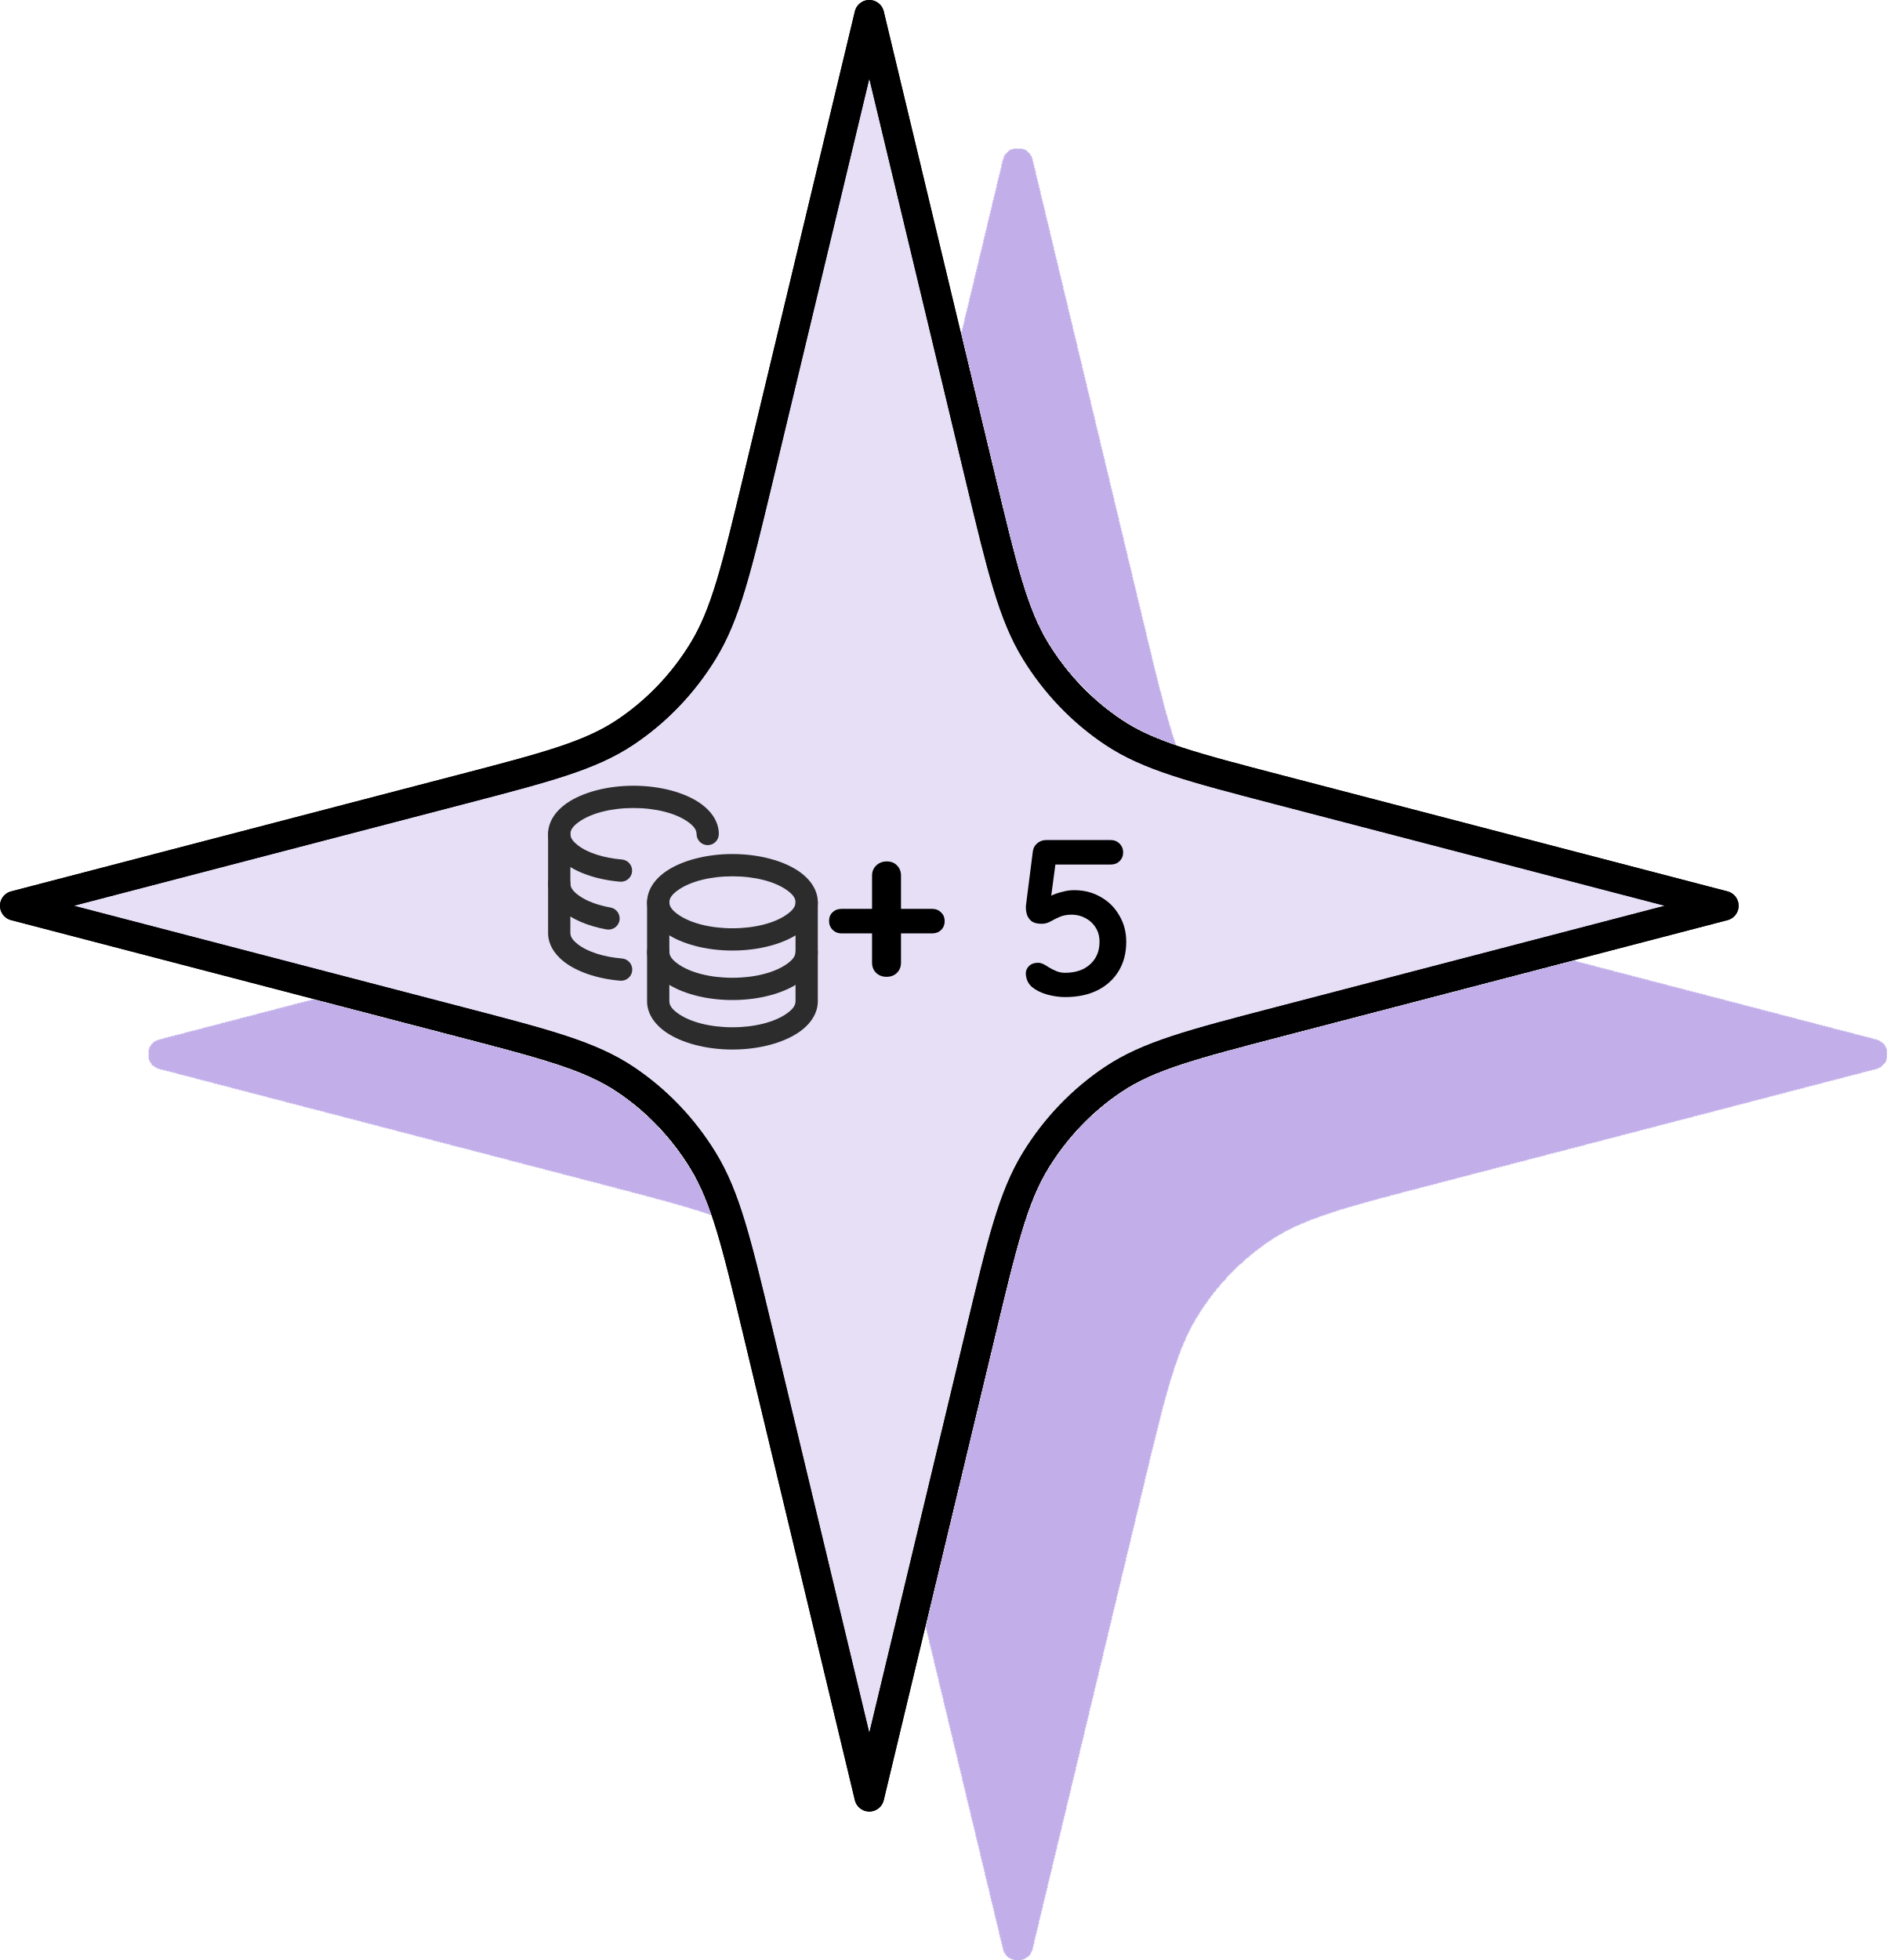
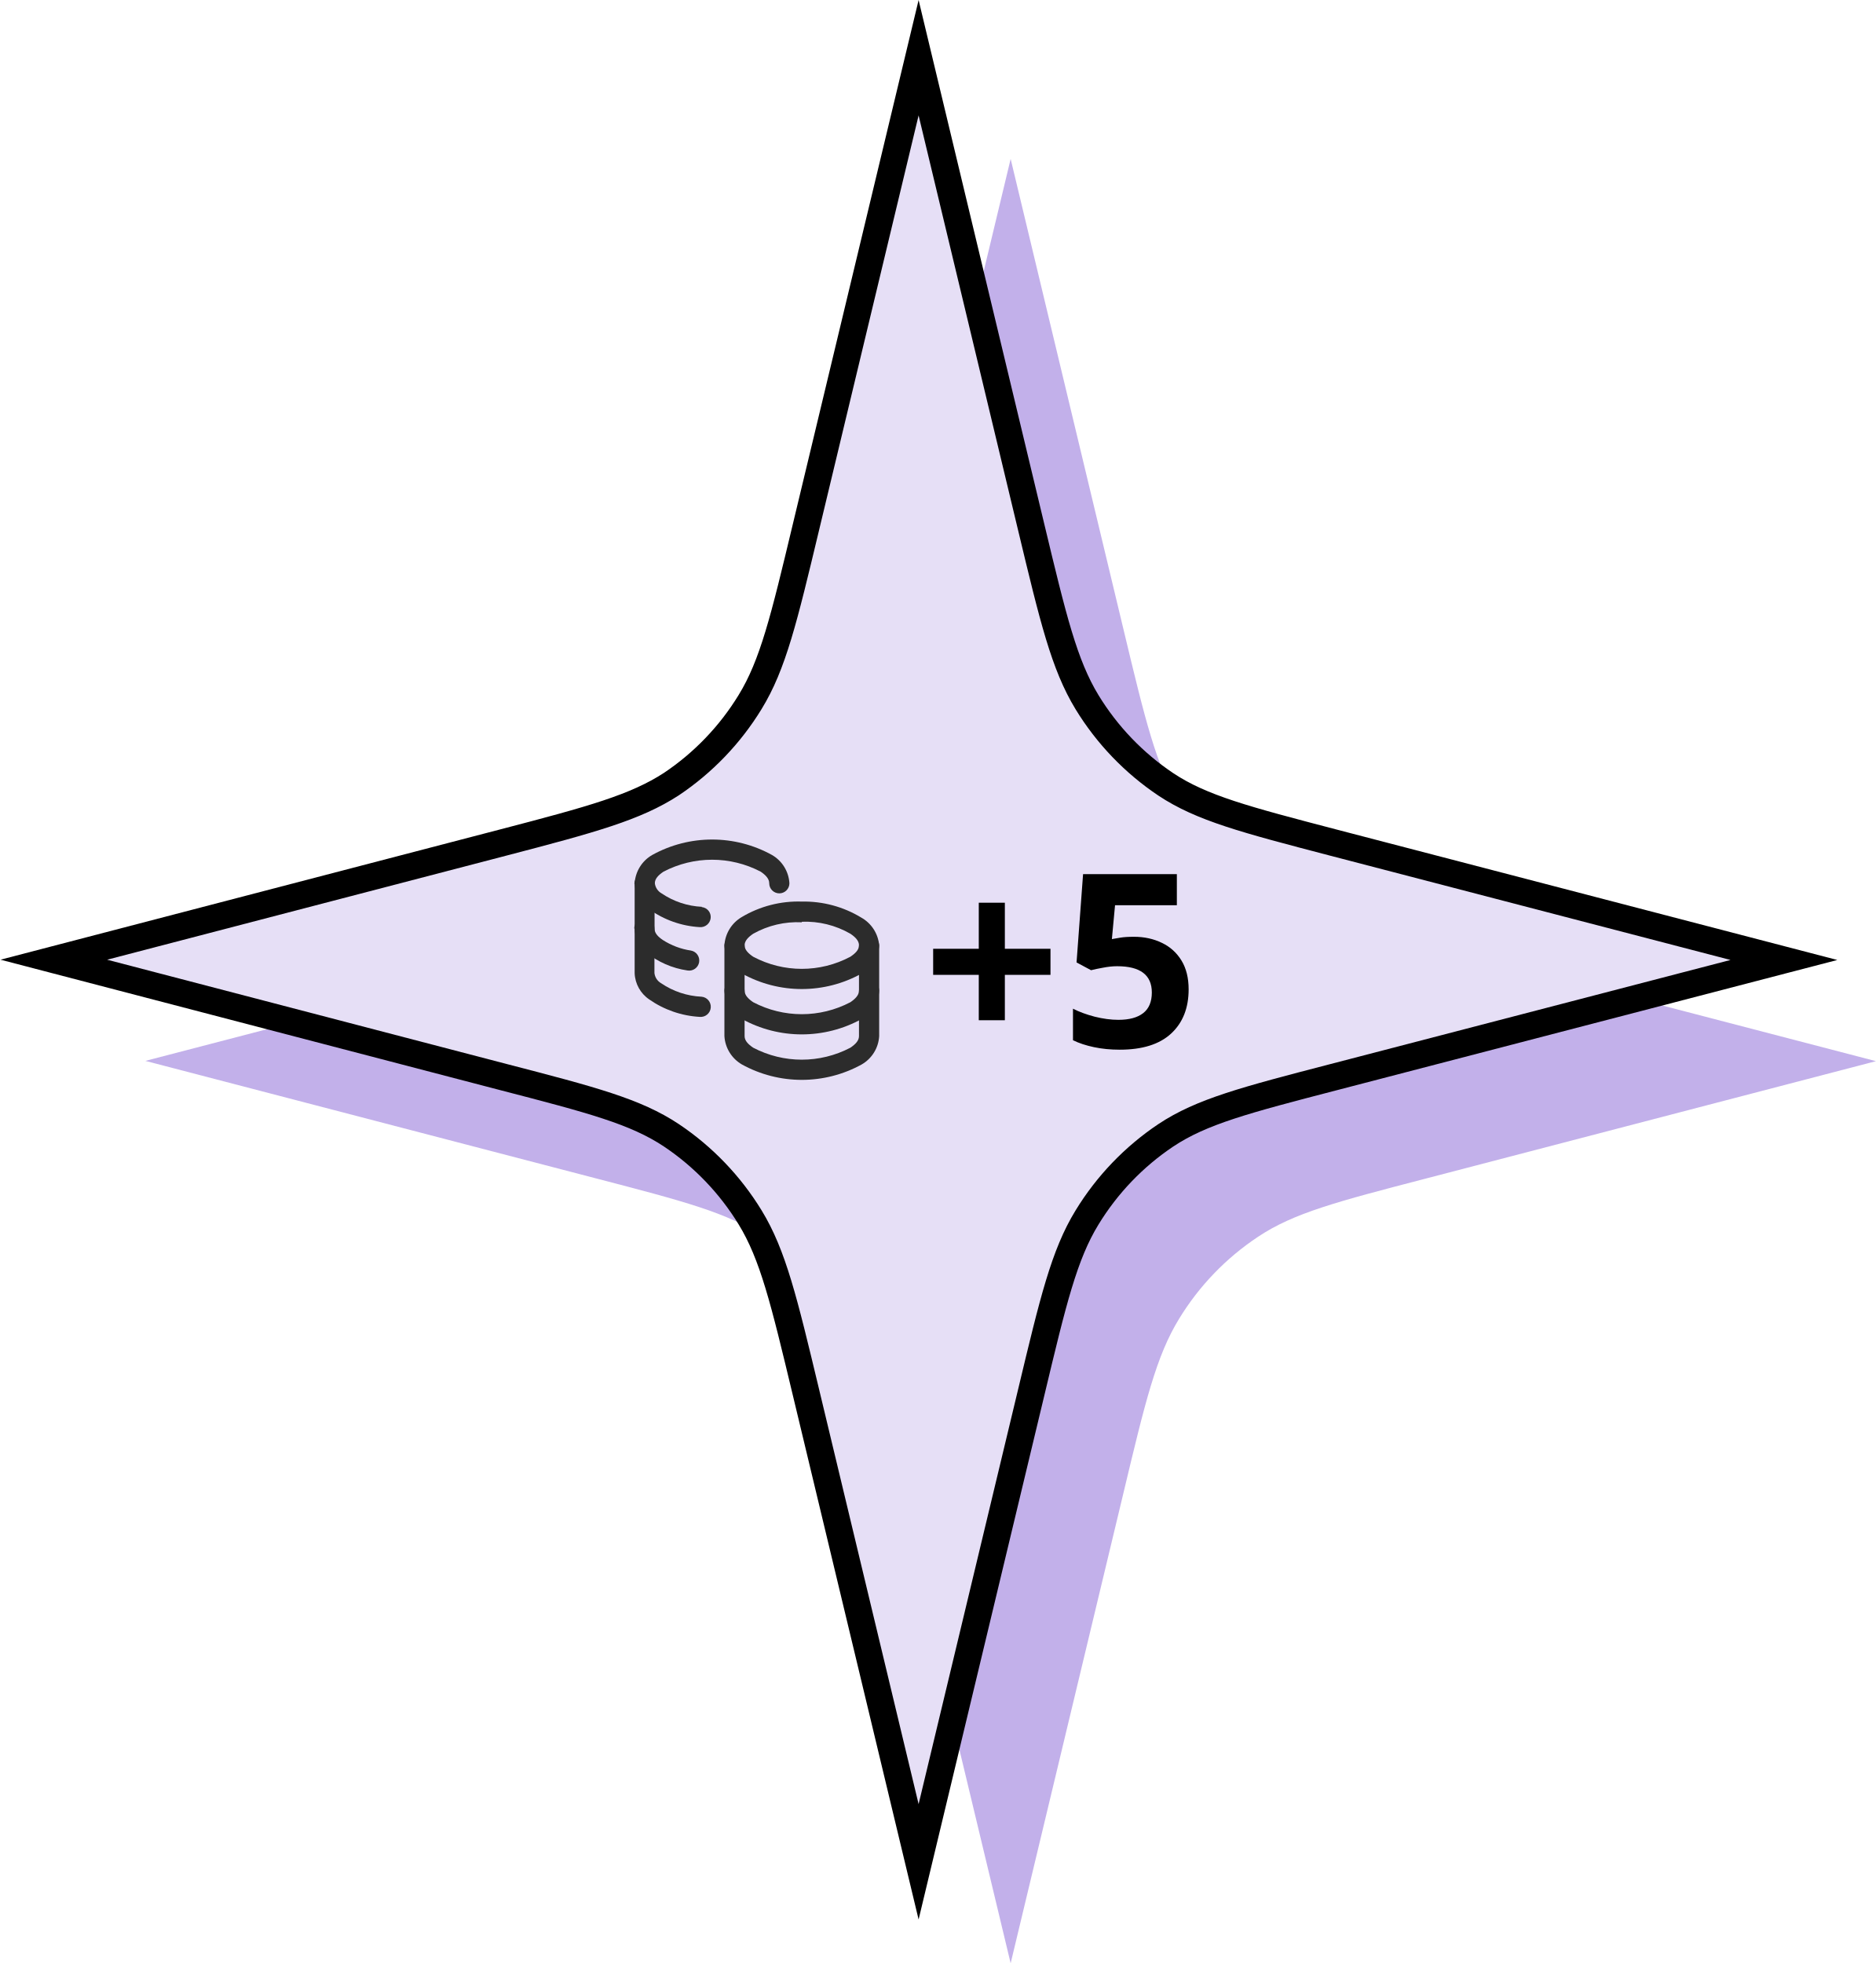
- <svg xmlns="http://www.w3.org/2000/svg" width="128" height="132" viewBox="0 0 128 132" fill="none">
-   <g filter="url(#filter0_d_1571_177)">
-     <path d="M58.551 1L66.041 32.236C67.503 38.331 68.234 41.379 69.756 43.858C71.102 46.052 72.889 47.915 74.993 49.319C77.371 50.905 80.295 51.667 86.141 53.191L116.102 61L86.141 68.809C80.295 70.333 77.371 71.095 74.993 72.681C72.889 74.085 71.102 75.948 69.756 78.141C68.234 80.621 67.503 83.669 66.041 89.764L58.551 121L51.061 89.764C49.599 83.669 48.868 80.621 47.346 78.141C46 75.948 44.213 74.085 42.109 72.681C39.731 71.095 36.807 70.333 30.961 68.809L1 61L30.961 53.191C36.807 51.667 39.731 50.905 42.109 49.319C44.213 47.915 46 46.052 47.346 43.858C48.868 41.379 49.599 38.331 51.061 32.236L58.551 1Z" fill="#E6DFF6" />
-     <path d="M58.551 1L66.041 32.236C67.503 38.331 68.234 41.379 69.756 43.858C71.102 46.052 72.889 47.915 74.993 49.319C77.371 50.905 80.295 51.667 86.141 53.191L116.102 61L86.141 68.809C80.295 70.333 77.371 71.095 74.993 72.681C72.889 74.085 71.102 75.948 69.756 78.141C68.234 80.621 67.503 83.669 66.041 89.764L58.551 121L51.061 89.764C49.599 83.669 48.868 80.621 47.346 78.141C46 75.948 44.213 74.085 42.109 72.681C39.731 71.095 36.807 70.333 30.961 68.809L1 61L30.961 53.191C36.807 51.667 39.731 50.905 42.109 49.319C44.213 47.915 46 46.052 47.346 43.858C48.868 41.379 49.599 38.331 51.061 32.236L58.551 1Z" fill="#E6DFF6" />
-     <path d="M58.551 1L66.041 32.236C67.503 38.331 68.234 41.379 69.756 43.858C71.102 46.052 72.889 47.915 74.993 49.319C77.371 50.905 80.295 51.667 86.141 53.191L116.102 61L86.141 68.809C80.295 70.333 77.371 71.095 74.993 72.681C72.889 74.085 71.102 75.948 69.756 78.141C68.234 80.621 67.503 83.669 66.041 89.764L58.551 121L51.061 89.764C49.599 83.669 48.868 80.621 47.346 78.141C46 75.948 44.213 74.085 42.109 72.681C39.731 71.095 36.807 70.333 30.961 68.809L1 61L30.961 53.191C36.807 51.667 39.731 50.905 42.109 49.319C44.213 47.915 46 46.052 47.346 43.858C48.868 41.379 49.599 38.331 51.061 32.236L58.551 1Z" stroke="black" stroke-width="2" stroke-linecap="round" stroke-linejoin="round" />
-     <path d="M58.551 1L66.041 32.236C67.503 38.331 68.234 41.379 69.756 43.858C71.102 46.052 72.889 47.915 74.993 49.319C77.371 50.905 80.295 51.667 86.141 53.191L116.102 61L86.141 68.809C80.295 70.333 77.371 71.095 74.993 72.681C72.889 74.085 71.102 75.948 69.756 78.141C68.234 80.621 67.503 83.669 66.041 89.764L58.551 121L51.061 89.764C49.599 83.669 48.868 80.621 47.346 78.141C46 75.948 44.213 74.085 42.109 72.681C39.731 71.095 36.807 70.333 30.961 68.809L1 61L30.961 53.191C36.807 51.667 39.731 50.905 42.109 49.319C44.213 47.915 46 46.052 47.346 43.858C48.868 41.379 49.599 38.331 51.061 32.236L58.551 1Z" stroke="black" stroke-width="2" stroke-linecap="round" stroke-linejoin="round" />
+ <svg xmlns="http://www.w3.org/2000/svg" viewBox="0 0 139.4 145.88">
+   <defs>
+     <style>.cls-1{fill:#c2b0ea;}.cls-2{fill:#e6dff6;stroke:#000;stroke-miterlimit:10;stroke-width:2px;}.cls-3{font-size:18px;font-family:Quicksand-SemiBold, Quicksand;font-weight:600;}.cls-4{fill:#2c2c2c;fill-rule:evenodd;}</style>
+   </defs>
+   <g id="Layer_2" data-name="Layer 2">
+     <g id="Layer_1-2" data-name="Layer 1">
+       <path class="cls-1" d="M75.1,11.81l8.37,34.9c1.63,6.81,2.45,10.21,4.15,13a19.6,19.6,0,0,0,5.85,6.1c2.66,1.78,5.92,2.63,12.46,4.33l33.47,8.72-33.47,8.73c-6.54,1.7-9.8,2.55-12.46,4.33A19.49,19.49,0,0,0,87.62,98c-1.7,2.77-2.52,6.17-4.15,13l-8.37,34.9L66.73,111c-1.63-6.81-2.45-10.21-4.15-13a19.49,19.49,0,0,0-5.85-6.1c-2.66-1.78-5.92-2.63-12.45-4.33L10.8,78.84l33.48-8.72c6.53-1.7,9.79-2.55,12.45-4.33a19.6,19.6,0,0,0,5.85-6.1c1.7-2.77,2.52-6.17,4.15-13Z" />
+       <path class="cls-2" d="M68.26,4.29l8.37,34.9c1.63,6.8,2.45,10.21,4.15,13a19.7,19.7,0,0,0,5.85,6.1c2.66,1.77,5.92,2.62,12.46,4.33l33.47,8.72L99.09,80.05c-6.54,1.7-9.8,2.55-12.46,4.32a19.7,19.7,0,0,0-5.85,6.1c-1.7,2.77-2.52,6.18-4.15,13l-8.37,34.89-8.37-34.89c-1.63-6.81-2.45-10.22-4.15-13a19.7,19.7,0,0,0-5.85-6.1C47.23,82.6,44,81.75,37.44,80.05L4,71.32,37.44,62.6C44,60.89,47.23,60,49.89,58.27a19.7,19.7,0,0,0,5.85-6.1c1.7-2.77,2.52-6.18,4.15-13Z" />
+       <text class="cls-3" transform="translate(68.56 77.82)">+5</text>
+       <path class="cls-4" d="M53.83,70.29v3.33a2.62,2.62,0,0,0,1.29,2.1,9.22,9.22,0,0,0,8.92,0,2.6,2.6,0,0,0,1.29-2.1V70.29a.75.75,0,0,0-1.5,0v3.33c0,.33-.27.61-.64.86a7.77,7.77,0,0,1-7.22,0c-.37-.25-.64-.53-.64-.86V70.29a.75.75,0,0,0-1.5,0Z" />
+       <path class="cls-4" d="M53.83,73.62V77a2.62,2.62,0,0,0,1.29,2.1,9.22,9.22,0,0,0,8.92,0A2.6,2.6,0,0,0,65.33,77V73.62a.75.75,0,0,0-1.5,0V77c0,.34-.27.61-.64.86a7.77,7.77,0,0,1-7.22,0c-.37-.25-.64-.52-.64-.86V73.62a.75.75,0,0,0-1.5,0Z" />
+       <path class="cls-4" d="M59.58,67a8.19,8.19,0,0,0-4.46,1.15,2.62,2.62,0,0,0-1.29,2.1,2.59,2.59,0,0,0,1.29,2.09,9.15,9.15,0,0,0,8.92,0,2.59,2.59,0,0,0,1.29-2.09A2.62,2.62,0,0,0,64,68.19,8.19,8.19,0,0,0,59.58,67Zm0,1.5a6.7,6.7,0,0,1,3.61.89c.37.25.64.52.64.86s-.27.6-.64.85a7.69,7.69,0,0,1-7.22,0c-.37-.25-.64-.52-.64-.85s.27-.61.64-.86A6.7,6.7,0,0,1,59.58,68.54Z" />
+       <path class="cls-4" d="M47.16,65.69V69A2.34,2.34,0,0,0,48,70.77a6.34,6.34,0,0,0,3.08,1.35.75.75,0,0,0,.26-1.48,5.29,5.29,0,0,1-2.08-.78c-.36-.24-.62-.51-.62-.84V65.69a.75.75,0,0,0-1.5,0Z" />
+       <path class="cls-4" d="M47.16,69v3.33a2.47,2.47,0,0,0,1.08,1.94A7.27,7.27,0,0,0,52,75.57a.75.75,0,0,0,.13-1.5,5.81,5.81,0,0,1-3-1,1,1,0,0,1-.5-.76V69a.75.75,0,0,0-1.5,0Zm5-1.61a5.83,5.83,0,0,1-3-1,1,1,0,0,1-.5-.75c0-.34.27-.61.64-.86a7.79,7.79,0,0,1,7.23,0c.36.25.63.52.63.86a.75.75,0,0,0,1.5,0,2.6,2.6,0,0,0-1.29-2.1,9.2,9.2,0,0,0-8.91,0,2.61,2.61,0,0,0-1.3,2.1,2.47,2.47,0,0,0,1.08,1.93A7.15,7.15,0,0,0,52,68.9a.76.76,0,0,0,.81-.68A.74.74,0,0,0,52.14,67.41Z" />
+     </g>
  </g>
-   <path fill-rule="evenodd" clip-rule="evenodd" d="M43.583 60.767V64.1C43.583 64.871 44.028 65.618 44.875 66.196C45.881 66.882 47.501 67.35 49.333 67.35C51.166 67.35 52.785 66.882 53.791 66.196C54.638 65.618 55.083 64.871 55.083 64.1V60.767C55.083 60.352 54.747 60.017 54.333 60.017C53.919 60.017 53.583 60.352 53.583 60.767V64.1C53.583 64.434 53.313 64.707 52.946 64.957C52.132 65.512 50.814 65.85 49.333 65.85C47.852 65.85 46.534 65.512 45.721 64.957C45.353 64.707 45.083 64.434 45.083 64.1V60.767C45.083 60.352 44.747 60.017 44.333 60.017C43.919 60.017 43.583 60.352 43.583 60.767Z" fill="#2C2C2C" />
-   <path fill-rule="evenodd" clip-rule="evenodd" d="M43.583 64.1V67.433C43.583 68.204 44.028 68.951 44.875 69.529C45.881 70.215 47.501 70.683 49.333 70.683C51.166 70.683 52.785 70.215 53.791 69.529C54.638 68.951 55.083 68.204 55.083 67.433V64.1C55.083 63.685 54.747 63.35 54.333 63.35C53.919 63.35 53.583 63.685 53.583 64.1V67.433C53.583 67.767 53.313 68.04 52.946 68.29C52.132 68.845 50.814 69.183 49.333 69.183C47.852 69.183 46.534 68.845 45.721 68.29C45.353 68.04 45.083 67.767 45.083 67.433V64.1C45.083 63.685 44.747 63.35 44.333 63.35C43.919 63.35 43.583 63.685 43.583 64.1Z" fill="#2C2C2C" />
-   <path fill-rule="evenodd" clip-rule="evenodd" d="M49.333 57.517C47.501 57.517 45.882 57.984 44.876 58.671C44.029 59.248 43.583 59.996 43.583 60.767C43.583 61.537 44.029 62.285 44.876 62.862C45.882 63.549 47.501 64.017 49.333 64.017C51.165 64.017 52.784 63.549 53.791 62.862C54.637 62.285 55.083 61.537 55.083 60.767C55.083 59.996 54.637 59.248 53.791 58.671C52.784 57.984 51.165 57.517 49.333 57.517ZM49.333 59.017C50.813 59.017 52.131 59.356 52.946 59.91C53.313 60.161 53.583 60.432 53.583 60.767C53.583 61.101 53.313 61.372 52.946 61.623C52.131 62.177 50.813 62.517 49.333 62.517C47.853 62.517 46.535 62.177 45.721 61.623C45.353 61.372 45.083 61.101 45.083 60.767C45.083 60.432 45.353 60.161 45.721 59.91C46.535 59.356 47.853 59.017 49.333 59.017Z" fill="#2C2C2C" />
-   <path fill-rule="evenodd" clip-rule="evenodd" d="M36.916 56.167V59.5C36.916 60.13 37.207 60.737 37.772 61.253C38.439 61.863 39.529 62.358 40.855 62.594C41.263 62.667 41.652 62.395 41.725 61.988C41.798 61.58 41.525 61.19 41.118 61.118C40.273 60.967 39.544 60.699 39.029 60.34C38.675 60.094 38.416 59.827 38.416 59.5V56.167C38.416 55.753 38.08 55.417 37.666 55.417C37.252 55.417 36.916 55.753 36.916 56.167Z" fill="#2C2C2C" />
-   <path fill-rule="evenodd" clip-rule="evenodd" d="M36.916 59.5V62.834C36.916 63.538 37.283 64.219 37.991 64.771C38.827 65.424 40.183 65.914 41.773 66.047C42.186 66.081 42.548 65.775 42.583 65.362C42.618 64.95 42.311 64.586 41.898 64.552C40.648 64.448 39.571 64.102 38.913 63.589C38.625 63.364 38.416 63.121 38.416 62.834V59.5C38.416 59.086 38.08 58.75 37.666 58.75C37.252 58.75 36.916 59.086 36.916 59.5ZM41.889 57.885C40.643 57.779 39.568 57.433 38.913 56.92C38.624 56.695 38.416 56.454 38.416 56.167C38.416 55.833 38.686 55.561 39.053 55.31C39.868 54.756 41.186 54.417 42.666 54.417C44.146 54.417 45.464 54.756 46.279 55.31C46.646 55.561 46.916 55.833 46.916 56.167C46.916 56.581 47.252 56.917 47.666 56.917C48.08 56.917 48.416 56.581 48.416 56.167C48.416 55.396 47.97 54.649 47.123 54.071C46.117 53.385 44.498 52.917 42.666 52.917C40.834 52.917 39.215 53.385 38.209 54.071C37.362 54.649 36.916 55.396 36.916 56.167C36.916 56.87 37.283 57.55 37.989 58.102C38.823 58.755 40.176 59.245 41.762 59.379C42.174 59.414 42.538 59.108 42.573 58.695C42.608 58.283 42.301 57.919 41.889 57.885Z" fill="#2C2C2C" />
-   <path d="M56.681 62.86C56.441 62.86 56.241 62.78 56.081 62.62C55.921 62.46 55.841 62.26 55.841 62.02C55.841 61.78 55.921 61.585 56.081 61.435C56.241 61.285 56.441 61.21 56.681 61.21H62.786C63.026 61.21 63.226 61.29 63.386 61.45C63.546 61.6 63.626 61.795 63.626 62.035C63.626 62.275 63.546 62.475 63.386 62.635C63.226 62.785 63.026 62.86 62.786 62.86H56.681ZM59.711 65.785C59.431 65.785 59.196 65.695 59.006 65.515C58.826 65.335 58.736 65.105 58.736 64.825V58.975C58.736 58.695 58.831 58.465 59.021 58.285C59.211 58.105 59.446 58.015 59.726 58.015C60.016 58.015 60.246 58.105 60.416 58.285C60.596 58.465 60.686 58.695 60.686 58.975V64.825C60.686 65.105 60.596 65.335 60.416 65.515C60.236 65.695 60.001 65.785 59.711 65.785ZM71.732 67.15C71.362 67.15 70.967 67.095 70.547 66.985C70.127 66.865 69.782 66.695 69.512 66.475C69.382 66.365 69.277 66.225 69.197 66.055C69.127 65.875 69.092 65.705 69.092 65.545C69.092 65.375 69.162 65.215 69.302 65.065C69.452 64.915 69.662 64.84 69.932 64.84C70.112 64.84 70.337 64.935 70.607 65.125C70.767 65.225 70.942 65.315 71.132 65.395C71.322 65.475 71.517 65.515 71.717 65.515C72.197 65.515 72.612 65.43 72.962 65.26C73.312 65.08 73.582 64.835 73.772 64.525C73.962 64.215 74.057 63.85 74.057 63.43C74.057 63.05 73.967 62.725 73.787 62.455C73.617 62.185 73.387 61.975 73.097 61.825C72.817 61.675 72.512 61.6 72.182 61.6C71.872 61.6 71.602 61.65 71.372 61.75C71.142 61.85 70.932 61.955 70.742 62.065C70.552 62.165 70.362 62.215 70.172 62.215C69.842 62.215 69.597 62.145 69.437 62.005C69.277 61.855 69.177 61.68 69.137 61.48C69.097 61.28 69.087 61.1 69.107 60.94L69.572 57.295C69.612 57.085 69.712 56.915 69.872 56.785C70.042 56.645 70.242 56.575 70.472 56.575H74.807C75.047 56.575 75.247 56.655 75.407 56.815C75.567 56.975 75.647 57.175 75.647 57.415C75.647 57.645 75.567 57.84 75.407 58C75.247 58.15 75.047 58.225 74.807 58.225H70.937L71.102 58.09L70.697 61.135L70.502 60.565C70.562 60.465 70.692 60.37 70.892 60.28C71.092 60.19 71.322 60.115 71.582 60.055C71.842 59.985 72.097 59.95 72.347 59.95C73.017 59.95 73.617 60.105 74.147 60.415C74.677 60.715 75.092 61.13 75.392 61.66C75.702 62.18 75.857 62.77 75.857 63.43C75.857 64.18 75.687 64.835 75.347 65.395C75.007 65.955 74.527 66.39 73.907 66.7C73.297 67 72.572 67.15 71.732 67.15Z" fill="black" />
-   <defs>
-     <filter id="filter0_d_1571_177" x="0" y="0" width="127.102" height="132" filterUnits="userSpaceOnUse" color-interpolation-filters="sRGB">
-       <feFlood flood-opacity="0" result="BackgroundImageFix" />
-       <feColorMatrix in="SourceAlpha" type="matrix" values="0 0 0 0 0 0 0 0 0 0 0 0 0 0 0 0 0 0 127 0" result="hardAlpha" />
-       <feOffset dx="10" dy="10" />
-       <feComposite in2="hardAlpha" operator="out" />
-       <feColorMatrix type="matrix" values="0 0 0 0 0.761 0 0 0 0 0.686 0 0 0 0 0.918 0 0 0 1 0" />
-       <feBlend mode="normal" in2="BackgroundImageFix" result="effect1_dropShadow_1571_177" />
-       <feBlend mode="normal" in="SourceGraphic" in2="effect1_dropShadow_1571_177" result="shape" />
-     </filter>
-   </defs>
</svg>
